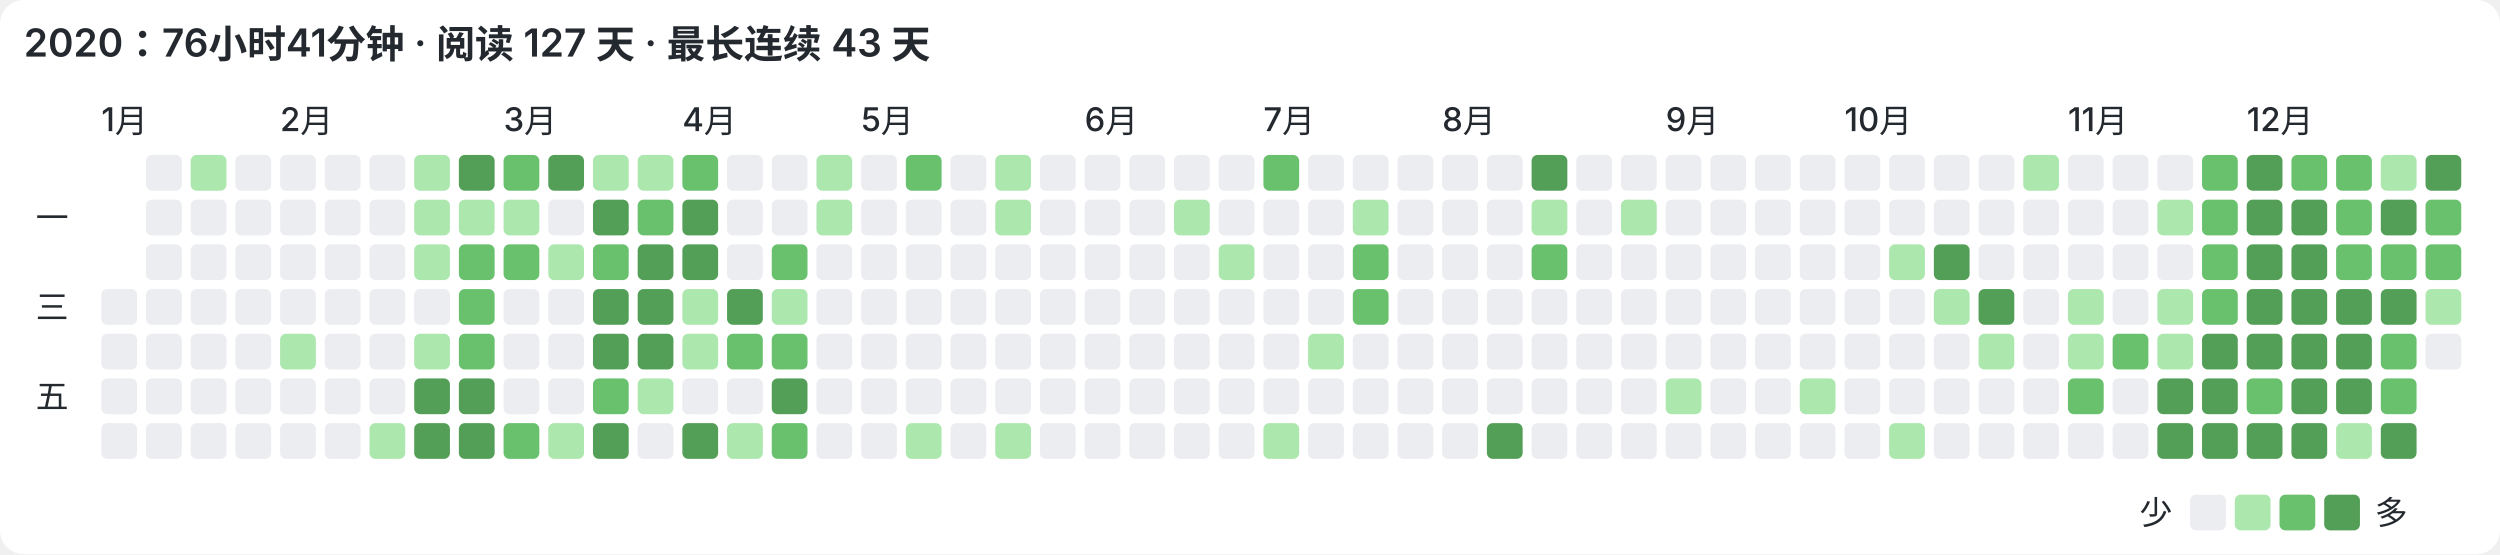
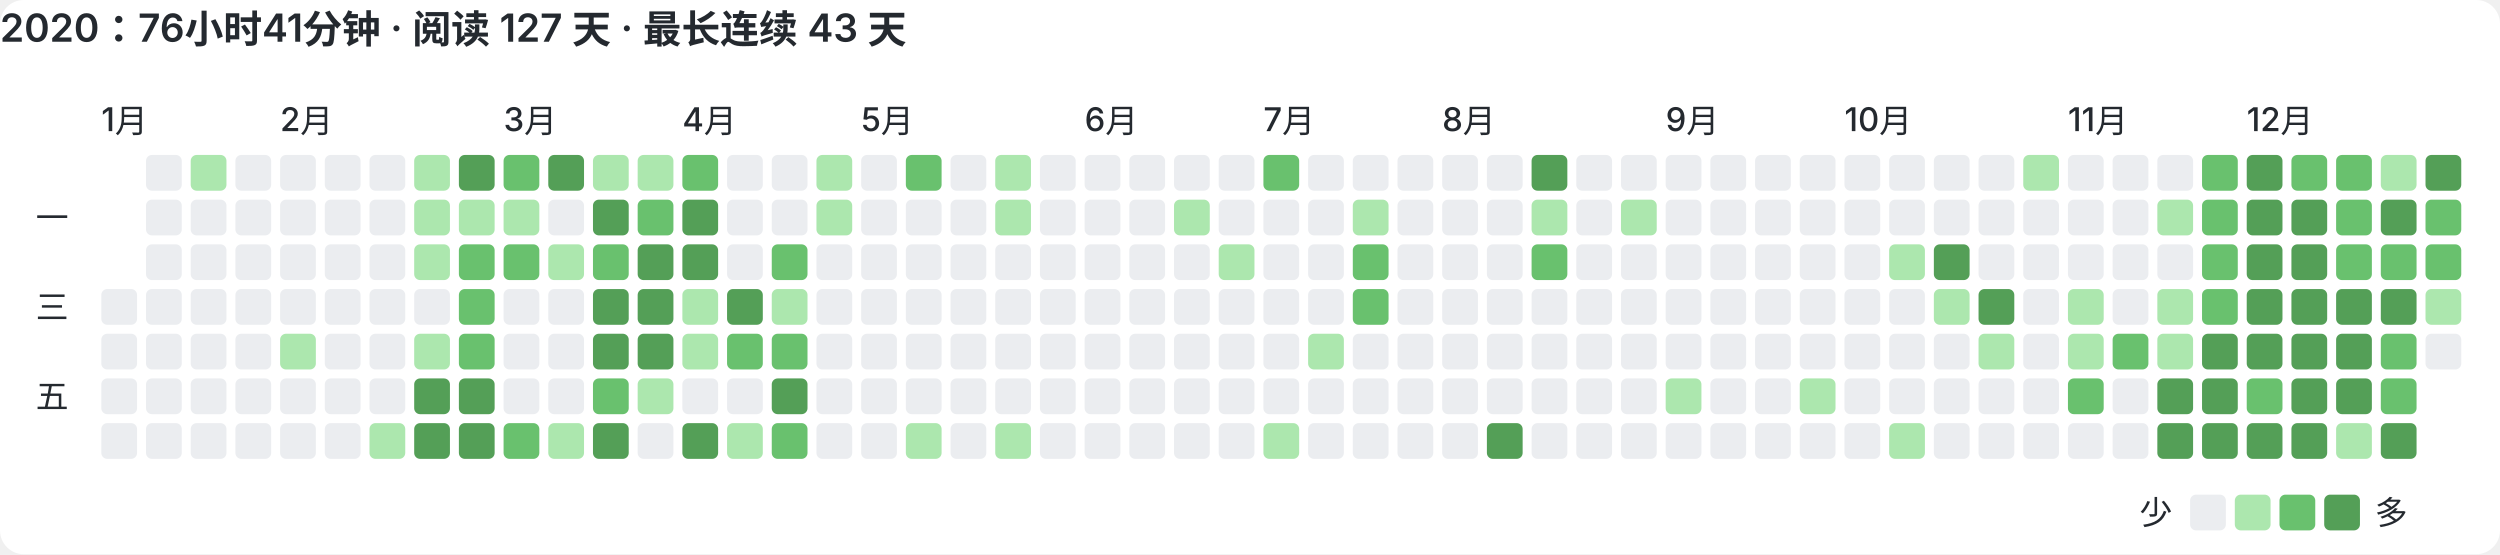
<svg xmlns="http://www.w3.org/2000/svg" width="100%" viewBox="0 0 839 186" preserveAspectRatio="xMinYMin meet" style="display:block;max-width:100%;height:auto" role="img" data-summary="2020：76小时41分钟  ·  阅读 127 天  ·  最长连续 43 天" aria-label="微信读书 · 2020">
  <rect width="100%" height="100%" rx="8" fill="#ffffff" />
  <style>
.label{font:500 11px "PingFang SC","Microsoft YaHei",-apple-system,BlinkMacSystemFont,"Segoe UI",sans-serif}
.summary{font:600 13px "PingFang SC","Microsoft YaHei",-apple-system,BlinkMacSystemFont,"Segoe UI",sans-serif}
</style>
-   <text class="summary" x="8" y="19" fill="#24292f">2020：76小时41分钟  ·  阅读 127 天  ·  最长连续 43 天</text>
+   <text class="summary" x="0" y="14" fill="#24292f">2020：76小时41分钟  ·  阅读 127 天  ·  最长连续 43 天</text>
  <text class="label" x="34" y="44" fill="#24292f">1月</text>
  <text class="label" x="94" y="44" fill="#24292f">2月</text>
  <text class="label" x="169" y="44" fill="#24292f">3月</text>
  <text class="label" x="229" y="44" fill="#24292f">4月</text>
  <text class="label" x="289" y="44" fill="#24292f">5月</text>
  <text class="label" x="364" y="44" fill="#24292f">6月</text>
  <text class="label" x="424" y="44" fill="#24292f">7月</text>
  <text class="label" x="484" y="44" fill="#24292f">8月</text>
  <text class="label" x="559" y="44" fill="#24292f">9月</text>
  <text class="label" x="619" y="44" fill="#24292f">10月</text>
  <text class="label" x="694" y="44" fill="#24292f">11月</text>
  <text class="label" x="754" y="44" fill="#24292f">12月</text>
  <text class="label" x="12" y="77" fill="#24292f">一</text>
  <text class="label" x="12" y="107" fill="#24292f">三</text>
  <text class="label" x="12" y="137" fill="#24292f">五</text>
  <rect x="34" y="97" width="12" height="12" rx="2" fill="#ebedf0" data-date="2020-01-01" data-seconds="0">
</rect>
  <rect x="34" y="112" width="12" height="12" rx="2" fill="#ebedf0" data-date="2020-01-02" data-seconds="0">
</rect>
  <rect x="34" y="127" width="12" height="12" rx="2" fill="#ebedf0" data-date="2020-01-03" data-seconds="0">
</rect>
  <rect x="34" y="142" width="12" height="12" rx="2" fill="#ebedf0" data-date="2020-01-04" data-seconds="0">
</rect>
  <rect x="49" y="52" width="12" height="12" rx="2" fill="#ebedf0" data-date="2020-01-05" data-seconds="0">
</rect>
  <rect x="49" y="67" width="12" height="12" rx="2" fill="#ebedf0" data-date="2020-01-06" data-seconds="0">
</rect>
  <rect x="49" y="82" width="12" height="12" rx="2" fill="#ebedf0" data-date="2020-01-07" data-seconds="0">
</rect>
  <rect x="49" y="97" width="12" height="12" rx="2" fill="#ebedf0" data-date="2020-01-08" data-seconds="0">
</rect>
  <rect x="49" y="112" width="12" height="12" rx="2" fill="#ebedf0" data-date="2020-01-09" data-seconds="0">
</rect>
  <rect x="49" y="127" width="12" height="12" rx="2" fill="#ebedf0" data-date="2020-01-10" data-seconds="0">
</rect>
  <rect x="49" y="142" width="12" height="12" rx="2" fill="#ebedf0" data-date="2020-01-11" data-seconds="0">
</rect>
  <rect x="64" y="52" width="12" height="12" rx="2" fill="#ace7ae" data-date="2020-01-12" data-seconds="550">
</rect>
  <rect x="64" y="67" width="12" height="12" rx="2" fill="#ebedf0" data-date="2020-01-13" data-seconds="0">
</rect>
  <rect x="64" y="82" width="12" height="12" rx="2" fill="#ebedf0" data-date="2020-01-14" data-seconds="0">
</rect>
  <rect x="64" y="97" width="12" height="12" rx="2" fill="#ebedf0" data-date="2020-01-15" data-seconds="0">
</rect>
  <rect x="64" y="112" width="12" height="12" rx="2" fill="#ebedf0" data-date="2020-01-16" data-seconds="0">
</rect>
  <rect x="64" y="127" width="12" height="12" rx="2" fill="#ebedf0" data-date="2020-01-17" data-seconds="0">
</rect>
  <rect x="64" y="142" width="12" height="12" rx="2" fill="#ebedf0" data-date="2020-01-18" data-seconds="0">
</rect>
  <rect x="79" y="52" width="12" height="12" rx="2" fill="#ebedf0" data-date="2020-01-19" data-seconds="0">
</rect>
  <rect x="79" y="67" width="12" height="12" rx="2" fill="#ebedf0" data-date="2020-01-20" data-seconds="0">
</rect>
  <rect x="79" y="82" width="12" height="12" rx="2" fill="#ebedf0" data-date="2020-01-21" data-seconds="0">
</rect>
  <rect x="79" y="97" width="12" height="12" rx="2" fill="#ebedf0" data-date="2020-01-22" data-seconds="0">
</rect>
  <rect x="79" y="112" width="12" height="12" rx="2" fill="#ebedf0" data-date="2020-01-23" data-seconds="0">
</rect>
  <rect x="79" y="127" width="12" height="12" rx="2" fill="#ebedf0" data-date="2020-01-24" data-seconds="0">
</rect>
  <rect x="79" y="142" width="12" height="12" rx="2" fill="#ebedf0" data-date="2020-01-25" data-seconds="0">
</rect>
  <rect x="94" y="52" width="12" height="12" rx="2" fill="#ebedf0" data-date="2020-01-26" data-seconds="0">
</rect>
  <rect x="94" y="67" width="12" height="12" rx="2" fill="#ebedf0" data-date="2020-01-27" data-seconds="0">
</rect>
  <rect x="94" y="82" width="12" height="12" rx="2" fill="#ebedf0" data-date="2020-01-28" data-seconds="0">
</rect>
  <rect x="94" y="97" width="12" height="12" rx="2" fill="#ebedf0" data-date="2020-01-29" data-seconds="0">
</rect>
  <rect x="94" y="112" width="12" height="12" rx="2" fill="#ace7ae" data-date="2020-01-30" data-seconds="39">
</rect>
  <rect x="94" y="127" width="12" height="12" rx="2" fill="#ebedf0" data-date="2020-01-31" data-seconds="0">
</rect>
  <rect x="94" y="142" width="12" height="12" rx="2" fill="#ebedf0" data-date="2020-02-01" data-seconds="0">
</rect>
  <rect x="109" y="52" width="12" height="12" rx="2" fill="#ebedf0" data-date="2020-02-02" data-seconds="0">
</rect>
  <rect x="109" y="67" width="12" height="12" rx="2" fill="#ebedf0" data-date="2020-02-03" data-seconds="0">
</rect>
  <rect x="109" y="82" width="12" height="12" rx="2" fill="#ebedf0" data-date="2020-02-04" data-seconds="0">
</rect>
  <rect x="109" y="97" width="12" height="12" rx="2" fill="#ebedf0" data-date="2020-02-05" data-seconds="0">
</rect>
  <rect x="109" y="112" width="12" height="12" rx="2" fill="#ebedf0" data-date="2020-02-06" data-seconds="0">
</rect>
  <rect x="109" y="127" width="12" height="12" rx="2" fill="#ebedf0" data-date="2020-02-07" data-seconds="0">
</rect>
  <rect x="109" y="142" width="12" height="12" rx="2" fill="#ebedf0" data-date="2020-02-08" data-seconds="0">
</rect>
  <rect x="124" y="52" width="12" height="12" rx="2" fill="#ebedf0" data-date="2020-02-09" data-seconds="0">
</rect>
  <rect x="124" y="67" width="12" height="12" rx="2" fill="#ebedf0" data-date="2020-02-10" data-seconds="0">
</rect>
  <rect x="124" y="82" width="12" height="12" rx="2" fill="#ebedf0" data-date="2020-02-11" data-seconds="0">
</rect>
  <rect x="124" y="97" width="12" height="12" rx="2" fill="#ebedf0" data-date="2020-02-12" data-seconds="0">
</rect>
  <rect x="124" y="112" width="12" height="12" rx="2" fill="#ebedf0" data-date="2020-02-13" data-seconds="0">
</rect>
  <rect x="124" y="127" width="12" height="12" rx="2" fill="#ebedf0" data-date="2020-02-14" data-seconds="0">
</rect>
  <rect x="124" y="142" width="12" height="12" rx="2" fill="#ace7ae" data-date="2020-02-15" data-seconds="324">
</rect>
  <rect x="139" y="52" width="12" height="12" rx="2" fill="#ace7ae" data-date="2020-02-16" data-seconds="466">
</rect>
  <rect x="139" y="67" width="12" height="12" rx="2" fill="#ace7ae" data-date="2020-02-17" data-seconds="32">
</rect>
  <rect x="139" y="82" width="12" height="12" rx="2" fill="#ace7ae" data-date="2020-02-18" data-seconds="1">
</rect>
  <rect x="139" y="97" width="12" height="12" rx="2" fill="#ebedf0" data-date="2020-02-19" data-seconds="0">
</rect>
  <rect x="139" y="112" width="12" height="12" rx="2" fill="#ace7ae" data-date="2020-02-20" data-seconds="5">
</rect>
  <rect x="139" y="127" width="12" height="12" rx="2" fill="#549f57" data-date="2020-02-21" data-seconds="2099">
</rect>
  <rect x="139" y="142" width="12" height="12" rx="2" fill="#549f57" data-date="2020-02-22" data-seconds="3423">
</rect>
  <rect x="154" y="52" width="12" height="12" rx="2" fill="#549f57" data-date="2020-02-23" data-seconds="2553">
</rect>
  <rect x="154" y="67" width="12" height="12" rx="2" fill="#ace7ae" data-date="2020-02-24" data-seconds="309">
</rect>
  <rect x="154" y="82" width="12" height="12" rx="2" fill="#69c16e" data-date="2020-02-25" data-seconds="1435">
</rect>
  <rect x="154" y="97" width="12" height="12" rx="2" fill="#69c16e" data-date="2020-02-26" data-seconds="709">
</rect>
  <rect x="154" y="112" width="12" height="12" rx="2" fill="#69c16e" data-date="2020-02-27" data-seconds="1796">
</rect>
  <rect x="154" y="127" width="12" height="12" rx="2" fill="#549f57" data-date="2020-02-28" data-seconds="2364">
</rect>
  <rect x="154" y="142" width="12" height="12" rx="2" fill="#549f57" data-date="2020-02-29" data-seconds="2104">
</rect>
  <rect x="169" y="52" width="12" height="12" rx="2" fill="#69c16e" data-date="2020-03-01" data-seconds="1772">
</rect>
  <rect x="169" y="67" width="12" height="12" rx="2" fill="#ace7ae" data-date="2020-03-02" data-seconds="343">
</rect>
  <rect x="169" y="82" width="12" height="12" rx="2" fill="#69c16e" data-date="2020-03-03" data-seconds="1350">
</rect>
  <rect x="169" y="97" width="12" height="12" rx="2" fill="#ebedf0" data-date="2020-03-04" data-seconds="0">
</rect>
  <rect x="169" y="112" width="12" height="12" rx="2" fill="#ebedf0" data-date="2020-03-05" data-seconds="0">
</rect>
  <rect x="169" y="127" width="12" height="12" rx="2" fill="#ebedf0" data-date="2020-03-06" data-seconds="0">
</rect>
  <rect x="169" y="142" width="12" height="12" rx="2" fill="#69c16e" data-date="2020-03-07" data-seconds="1737">
</rect>
  <rect x="184" y="52" width="12" height="12" rx="2" fill="#549f57" data-date="2020-03-08" data-seconds="2031">
</rect>
  <rect x="184" y="67" width="12" height="12" rx="2" fill="#ebedf0" data-date="2020-03-09" data-seconds="0">
</rect>
  <rect x="184" y="82" width="12" height="12" rx="2" fill="#ace7ae" data-date="2020-03-10" data-seconds="6">
</rect>
  <rect x="184" y="97" width="12" height="12" rx="2" fill="#ebedf0" data-date="2020-03-11" data-seconds="0">
</rect>
  <rect x="184" y="112" width="12" height="12" rx="2" fill="#ebedf0" data-date="2020-03-12" data-seconds="0">
</rect>
  <rect x="184" y="127" width="12" height="12" rx="2" fill="#ebedf0" data-date="2020-03-13" data-seconds="0">
</rect>
  <rect x="184" y="142" width="12" height="12" rx="2" fill="#ace7ae" data-date="2020-03-14" data-seconds="125">
</rect>
  <rect x="199" y="52" width="12" height="12" rx="2" fill="#ace7ae" data-date="2020-03-15" data-seconds="6">
</rect>
  <rect x="199" y="67" width="12" height="12" rx="2" fill="#549f57" data-date="2020-03-16" data-seconds="4288">
</rect>
  <rect x="199" y="82" width="12" height="12" rx="2" fill="#69c16e" data-date="2020-03-17" data-seconds="1620">
</rect>
  <rect x="199" y="97" width="12" height="12" rx="2" fill="#549f57" data-date="2020-03-18" data-seconds="3972">
</rect>
  <rect x="199" y="112" width="12" height="12" rx="2" fill="#549f57" data-date="2020-03-19" data-seconds="2047">
</rect>
  <rect x="199" y="127" width="12" height="12" rx="2" fill="#69c16e" data-date="2020-03-20" data-seconds="695">
</rect>
  <rect x="199" y="142" width="12" height="12" rx="2" fill="#549f57" data-date="2020-03-21" data-seconds="5348">
</rect>
  <rect x="214" y="52" width="12" height="12" rx="2" fill="#ace7ae" data-date="2020-03-22" data-seconds="528">
</rect>
  <rect x="214" y="67" width="12" height="12" rx="2" fill="#69c16e" data-date="2020-03-23" data-seconds="1305">
</rect>
  <rect x="214" y="82" width="12" height="12" rx="2" fill="#549f57" data-date="2020-03-24" data-seconds="2191">
</rect>
  <rect x="214" y="97" width="12" height="12" rx="2" fill="#549f57" data-date="2020-03-25" data-seconds="4401">
</rect>
  <rect x="214" y="112" width="12" height="12" rx="2" fill="#549f57" data-date="2020-03-26" data-seconds="6132">
</rect>
  <rect x="214" y="127" width="12" height="12" rx="2" fill="#ace7ae" data-date="2020-03-27" data-seconds="121">
</rect>
  <rect x="214" y="142" width="12" height="12" rx="2" fill="#ebedf0" data-date="2020-03-28" data-seconds="0">
</rect>
  <rect x="229" y="52" width="12" height="12" rx="2" fill="#69c16e" data-date="2020-03-29" data-seconds="776">
</rect>
  <rect x="229" y="67" width="12" height="12" rx="2" fill="#549f57" data-date="2020-03-30" data-seconds="8886">
</rect>
  <rect x="229" y="82" width="12" height="12" rx="2" fill="#549f57" data-date="2020-03-31" data-seconds="1910">
</rect>
  <rect x="229" y="97" width="12" height="12" rx="2" fill="#ace7ae" data-date="2020-04-01" data-seconds="9">
</rect>
  <rect x="229" y="112" width="12" height="12" rx="2" fill="#ace7ae" data-date="2020-04-02" data-seconds="476">
</rect>
  <rect x="229" y="127" width="12" height="12" rx="2" fill="#ebedf0" data-date="2020-04-03" data-seconds="0">
</rect>
  <rect x="229" y="142" width="12" height="12" rx="2" fill="#549f57" data-date="2020-04-04" data-seconds="1980">
</rect>
  <rect x="244" y="52" width="12" height="12" rx="2" fill="#ebedf0" data-date="2020-04-05" data-seconds="0">
</rect>
  <rect x="244" y="67" width="12" height="12" rx="2" fill="#ebedf0" data-date="2020-04-06" data-seconds="0">
</rect>
  <rect x="244" y="82" width="12" height="12" rx="2" fill="#ebedf0" data-date="2020-04-07" data-seconds="0">
</rect>
  <rect x="244" y="97" width="12" height="12" rx="2" fill="#549f57" data-date="2020-04-08" data-seconds="3225">
</rect>
  <rect x="244" y="112" width="12" height="12" rx="2" fill="#69c16e" data-date="2020-04-09" data-seconds="738">
</rect>
  <rect x="244" y="127" width="12" height="12" rx="2" fill="#ebedf0" data-date="2020-04-10" data-seconds="0">
</rect>
  <rect x="244" y="142" width="12" height="12" rx="2" fill="#ace7ae" data-date="2020-04-11" data-seconds="179">
</rect>
  <rect x="259" y="52" width="12" height="12" rx="2" fill="#ebedf0" data-date="2020-04-12" data-seconds="0">
</rect>
  <rect x="259" y="67" width="12" height="12" rx="2" fill="#ebedf0" data-date="2020-04-13" data-seconds="0">
</rect>
  <rect x="259" y="82" width="12" height="12" rx="2" fill="#69c16e" data-date="2020-04-14" data-seconds="1272">
</rect>
  <rect x="259" y="97" width="12" height="12" rx="2" fill="#ace7ae" data-date="2020-04-15" data-seconds="423">
</rect>
  <rect x="259" y="112" width="12" height="12" rx="2" fill="#69c16e" data-date="2020-04-16" data-seconds="1465">
</rect>
  <rect x="259" y="127" width="12" height="12" rx="2" fill="#549f57" data-date="2020-04-17" data-seconds="1867">
</rect>
  <rect x="259" y="142" width="12" height="12" rx="2" fill="#69c16e" data-date="2020-04-18" data-seconds="1236">
</rect>
  <rect x="274" y="52" width="12" height="12" rx="2" fill="#ace7ae" data-date="2020-04-19" data-seconds="274">
</rect>
  <rect x="274" y="67" width="12" height="12" rx="2" fill="#ace7ae" data-date="2020-04-20" data-seconds="344">
</rect>
  <rect x="274" y="82" width="12" height="12" rx="2" fill="#ebedf0" data-date="2020-04-21" data-seconds="0">
</rect>
  <rect x="274" y="97" width="12" height="12" rx="2" fill="#ebedf0" data-date="2020-04-22" data-seconds="0">
</rect>
  <rect x="274" y="112" width="12" height="12" rx="2" fill="#ebedf0" data-date="2020-04-23" data-seconds="0">
</rect>
  <rect x="274" y="127" width="12" height="12" rx="2" fill="#ebedf0" data-date="2020-04-24" data-seconds="0">
</rect>
  <rect x="274" y="142" width="12" height="12" rx="2" fill="#ebedf0" data-date="2020-04-25" data-seconds="0">
</rect>
  <rect x="289" y="52" width="12" height="12" rx="2" fill="#ebedf0" data-date="2020-04-26" data-seconds="0">
</rect>
  <rect x="289" y="67" width="12" height="12" rx="2" fill="#ebedf0" data-date="2020-04-27" data-seconds="0">
</rect>
  <rect x="289" y="82" width="12" height="12" rx="2" fill="#ebedf0" data-date="2020-04-28" data-seconds="0">
</rect>
  <rect x="289" y="97" width="12" height="12" rx="2" fill="#ebedf0" data-date="2020-04-29" data-seconds="0">
</rect>
  <rect x="289" y="112" width="12" height="12" rx="2" fill="#ebedf0" data-date="2020-04-30" data-seconds="0">
</rect>
  <rect x="289" y="127" width="12" height="12" rx="2" fill="#ebedf0" data-date="2020-05-01" data-seconds="0">
</rect>
  <rect x="289" y="142" width="12" height="12" rx="2" fill="#ebedf0" data-date="2020-05-02" data-seconds="0">
</rect>
  <rect x="304" y="52" width="12" height="12" rx="2" fill="#69c16e" data-date="2020-05-03" data-seconds="1032">
</rect>
  <rect x="304" y="67" width="12" height="12" rx="2" fill="#ebedf0" data-date="2020-05-04" data-seconds="0">
</rect>
  <rect x="304" y="82" width="12" height="12" rx="2" fill="#ebedf0" data-date="2020-05-05" data-seconds="0">
</rect>
  <rect x="304" y="97" width="12" height="12" rx="2" fill="#ebedf0" data-date="2020-05-06" data-seconds="0">
</rect>
  <rect x="304" y="112" width="12" height="12" rx="2" fill="#ebedf0" data-date="2020-05-07" data-seconds="0">
</rect>
  <rect x="304" y="127" width="12" height="12" rx="2" fill="#ebedf0" data-date="2020-05-08" data-seconds="0">
</rect>
  <rect x="304" y="142" width="12" height="12" rx="2" fill="#ace7ae" data-date="2020-05-09" data-seconds="422">
</rect>
  <rect x="319" y="52" width="12" height="12" rx="2" fill="#ebedf0" data-date="2020-05-10" data-seconds="0">
</rect>
  <rect x="319" y="67" width="12" height="12" rx="2" fill="#ebedf0" data-date="2020-05-11" data-seconds="0">
</rect>
  <rect x="319" y="82" width="12" height="12" rx="2" fill="#ebedf0" data-date="2020-05-12" data-seconds="0">
</rect>
  <rect x="319" y="97" width="12" height="12" rx="2" fill="#ebedf0" data-date="2020-05-13" data-seconds="0">
</rect>
  <rect x="319" y="112" width="12" height="12" rx="2" fill="#ebedf0" data-date="2020-05-14" data-seconds="0">
</rect>
  <rect x="319" y="127" width="12" height="12" rx="2" fill="#ebedf0" data-date="2020-05-15" data-seconds="0">
</rect>
  <rect x="319" y="142" width="12" height="12" rx="2" fill="#ebedf0" data-date="2020-05-16" data-seconds="0">
</rect>
  <rect x="334" y="52" width="12" height="12" rx="2" fill="#ace7ae" data-date="2020-05-17" data-seconds="396">
</rect>
  <rect x="334" y="67" width="12" height="12" rx="2" fill="#ace7ae" data-date="2020-05-18" data-seconds="93">
</rect>
  <rect x="334" y="82" width="12" height="12" rx="2" fill="#ebedf0" data-date="2020-05-19" data-seconds="0">
</rect>
  <rect x="334" y="97" width="12" height="12" rx="2" fill="#ebedf0" data-date="2020-05-20" data-seconds="0">
</rect>
  <rect x="334" y="112" width="12" height="12" rx="2" fill="#ebedf0" data-date="2020-05-21" data-seconds="0">
</rect>
  <rect x="334" y="127" width="12" height="12" rx="2" fill="#ebedf0" data-date="2020-05-22" data-seconds="0">
</rect>
  <rect x="334" y="142" width="12" height="12" rx="2" fill="#ace7ae" data-date="2020-05-23" data-seconds="231">
</rect>
  <rect x="349" y="52" width="12" height="12" rx="2" fill="#ebedf0" data-date="2020-05-24" data-seconds="0">
</rect>
  <rect x="349" y="67" width="12" height="12" rx="2" fill="#ebedf0" data-date="2020-05-25" data-seconds="0">
</rect>
  <rect x="349" y="82" width="12" height="12" rx="2" fill="#ebedf0" data-date="2020-05-26" data-seconds="0">
</rect>
  <rect x="349" y="97" width="12" height="12" rx="2" fill="#ebedf0" data-date="2020-05-27" data-seconds="0">
</rect>
  <rect x="349" y="112" width="12" height="12" rx="2" fill="#ebedf0" data-date="2020-05-28" data-seconds="0">
</rect>
  <rect x="349" y="127" width="12" height="12" rx="2" fill="#ebedf0" data-date="2020-05-29" data-seconds="0">
</rect>
  <rect x="349" y="142" width="12" height="12" rx="2" fill="#ebedf0" data-date="2020-05-30" data-seconds="0">
</rect>
  <rect x="364" y="52" width="12" height="12" rx="2" fill="#ebedf0" data-date="2020-05-31" data-seconds="0">
</rect>
  <rect x="364" y="67" width="12" height="12" rx="2" fill="#ebedf0" data-date="2020-06-01" data-seconds="0">
</rect>
  <rect x="364" y="82" width="12" height="12" rx="2" fill="#ebedf0" data-date="2020-06-02" data-seconds="0">
</rect>
  <rect x="364" y="97" width="12" height="12" rx="2" fill="#ebedf0" data-date="2020-06-03" data-seconds="0">
</rect>
  <rect x="364" y="112" width="12" height="12" rx="2" fill="#ebedf0" data-date="2020-06-04" data-seconds="0">
</rect>
  <rect x="364" y="127" width="12" height="12" rx="2" fill="#ebedf0" data-date="2020-06-05" data-seconds="0">
</rect>
  <rect x="364" y="142" width="12" height="12" rx="2" fill="#ebedf0" data-date="2020-06-06" data-seconds="0">
</rect>
  <rect x="379" y="52" width="12" height="12" rx="2" fill="#ebedf0" data-date="2020-06-07" data-seconds="0">
</rect>
  <rect x="379" y="67" width="12" height="12" rx="2" fill="#ebedf0" data-date="2020-06-08" data-seconds="0">
</rect>
  <rect x="379" y="82" width="12" height="12" rx="2" fill="#ebedf0" data-date="2020-06-09" data-seconds="0">
</rect>
  <rect x="379" y="97" width="12" height="12" rx="2" fill="#ebedf0" data-date="2020-06-10" data-seconds="0">
</rect>
  <rect x="379" y="112" width="12" height="12" rx="2" fill="#ebedf0" data-date="2020-06-11" data-seconds="0">
</rect>
  <rect x="379" y="127" width="12" height="12" rx="2" fill="#ebedf0" data-date="2020-06-12" data-seconds="0">
</rect>
  <rect x="379" y="142" width="12" height="12" rx="2" fill="#ebedf0" data-date="2020-06-13" data-seconds="0">
</rect>
  <rect x="394" y="52" width="12" height="12" rx="2" fill="#ebedf0" data-date="2020-06-14" data-seconds="0">
</rect>
  <rect x="394" y="67" width="12" height="12" rx="2" fill="#ace7ae" data-date="2020-06-15" data-seconds="587">
</rect>
  <rect x="394" y="82" width="12" height="12" rx="2" fill="#ebedf0" data-date="2020-06-16" data-seconds="0">
</rect>
  <rect x="394" y="97" width="12" height="12" rx="2" fill="#ebedf0" data-date="2020-06-17" data-seconds="0">
</rect>
  <rect x="394" y="112" width="12" height="12" rx="2" fill="#ebedf0" data-date="2020-06-18" data-seconds="0">
</rect>
  <rect x="394" y="127" width="12" height="12" rx="2" fill="#ebedf0" data-date="2020-06-19" data-seconds="0">
</rect>
  <rect x="394" y="142" width="12" height="12" rx="2" fill="#ebedf0" data-date="2020-06-20" data-seconds="0">
</rect>
  <rect x="409" y="52" width="12" height="12" rx="2" fill="#ebedf0" data-date="2020-06-21" data-seconds="0">
</rect>
  <rect x="409" y="67" width="12" height="12" rx="2" fill="#ebedf0" data-date="2020-06-22" data-seconds="0">
</rect>
  <rect x="409" y="82" width="12" height="12" rx="2" fill="#ace7ae" data-date="2020-06-23" data-seconds="342">
</rect>
  <rect x="409" y="97" width="12" height="12" rx="2" fill="#ebedf0" data-date="2020-06-24" data-seconds="0">
</rect>
  <rect x="409" y="112" width="12" height="12" rx="2" fill="#ebedf0" data-date="2020-06-25" data-seconds="0">
</rect>
  <rect x="409" y="127" width="12" height="12" rx="2" fill="#ebedf0" data-date="2020-06-26" data-seconds="0">
</rect>
  <rect x="409" y="142" width="12" height="12" rx="2" fill="#ebedf0" data-date="2020-06-27" data-seconds="0">
</rect>
  <rect x="424" y="52" width="12" height="12" rx="2" fill="#69c16e" data-date="2020-06-28" data-seconds="1226">
</rect>
  <rect x="424" y="67" width="12" height="12" rx="2" fill="#ebedf0" data-date="2020-06-29" data-seconds="0">
</rect>
  <rect x="424" y="82" width="12" height="12" rx="2" fill="#ebedf0" data-date="2020-06-30" data-seconds="0">
</rect>
  <rect x="424" y="97" width="12" height="12" rx="2" fill="#ebedf0" data-date="2020-07-01" data-seconds="0">
</rect>
  <rect x="424" y="112" width="12" height="12" rx="2" fill="#ebedf0" data-date="2020-07-02" data-seconds="0">
</rect>
  <rect x="424" y="127" width="12" height="12" rx="2" fill="#ebedf0" data-date="2020-07-03" data-seconds="0">
</rect>
  <rect x="424" y="142" width="12" height="12" rx="2" fill="#ace7ae" data-date="2020-07-04" data-seconds="4">
</rect>
  <rect x="439" y="52" width="12" height="12" rx="2" fill="#ebedf0" data-date="2020-07-05" data-seconds="0">
</rect>
  <rect x="439" y="67" width="12" height="12" rx="2" fill="#ebedf0" data-date="2020-07-06" data-seconds="0">
</rect>
  <rect x="439" y="82" width="12" height="12" rx="2" fill="#ebedf0" data-date="2020-07-07" data-seconds="0">
</rect>
  <rect x="439" y="97" width="12" height="12" rx="2" fill="#ebedf0" data-date="2020-07-08" data-seconds="0">
</rect>
  <rect x="439" y="112" width="12" height="12" rx="2" fill="#ace7ae" data-date="2020-07-09" data-seconds="108">
</rect>
  <rect x="439" y="127" width="12" height="12" rx="2" fill="#ebedf0" data-date="2020-07-10" data-seconds="0">
</rect>
  <rect x="439" y="142" width="12" height="12" rx="2" fill="#ebedf0" data-date="2020-07-11" data-seconds="0">
</rect>
  <rect x="454" y="52" width="12" height="12" rx="2" fill="#ebedf0" data-date="2020-07-12" data-seconds="0">
</rect>
  <rect x="454" y="67" width="12" height="12" rx="2" fill="#ace7ae" data-date="2020-07-13" data-seconds="108">
</rect>
  <rect x="454" y="82" width="12" height="12" rx="2" fill="#69c16e" data-date="2020-07-14" data-seconds="1193">
</rect>
  <rect x="454" y="97" width="12" height="12" rx="2" fill="#69c16e" data-date="2020-07-15" data-seconds="1294">
</rect>
  <rect x="454" y="112" width="12" height="12" rx="2" fill="#ebedf0" data-date="2020-07-16" data-seconds="0">
</rect>
  <rect x="454" y="127" width="12" height="12" rx="2" fill="#ebedf0" data-date="2020-07-17" data-seconds="0">
</rect>
  <rect x="454" y="142" width="12" height="12" rx="2" fill="#ebedf0" data-date="2020-07-18" data-seconds="0">
</rect>
  <rect x="469" y="52" width="12" height="12" rx="2" fill="#ebedf0" data-date="2020-07-19" data-seconds="0">
</rect>
  <rect x="469" y="67" width="12" height="12" rx="2" fill="#ebedf0" data-date="2020-07-20" data-seconds="0">
</rect>
  <rect x="469" y="82" width="12" height="12" rx="2" fill="#ebedf0" data-date="2020-07-21" data-seconds="0">
</rect>
  <rect x="469" y="97" width="12" height="12" rx="2" fill="#ebedf0" data-date="2020-07-22" data-seconds="0">
</rect>
  <rect x="469" y="112" width="12" height="12" rx="2" fill="#ebedf0" data-date="2020-07-23" data-seconds="0">
</rect>
  <rect x="469" y="127" width="12" height="12" rx="2" fill="#ebedf0" data-date="2020-07-24" data-seconds="0">
</rect>
  <rect x="469" y="142" width="12" height="12" rx="2" fill="#ebedf0" data-date="2020-07-25" data-seconds="0">
</rect>
  <rect x="484" y="52" width="12" height="12" rx="2" fill="#ebedf0" data-date="2020-07-26" data-seconds="0">
</rect>
  <rect x="484" y="67" width="12" height="12" rx="2" fill="#ebedf0" data-date="2020-07-27" data-seconds="0">
</rect>
  <rect x="484" y="82" width="12" height="12" rx="2" fill="#ebedf0" data-date="2020-07-28" data-seconds="0">
</rect>
  <rect x="484" y="97" width="12" height="12" rx="2" fill="#ebedf0" data-date="2020-07-29" data-seconds="0">
</rect>
  <rect x="484" y="112" width="12" height="12" rx="2" fill="#ebedf0" data-date="2020-07-30" data-seconds="0">
</rect>
  <rect x="484" y="127" width="12" height="12" rx="2" fill="#ebedf0" data-date="2020-07-31" data-seconds="0">
</rect>
  <rect x="484" y="142" width="12" height="12" rx="2" fill="#ebedf0" data-date="2020-08-01" data-seconds="0">
</rect>
  <rect x="499" y="52" width="12" height="12" rx="2" fill="#ebedf0" data-date="2020-08-02" data-seconds="0">
</rect>
  <rect x="499" y="67" width="12" height="12" rx="2" fill="#ebedf0" data-date="2020-08-03" data-seconds="0">
</rect>
  <rect x="499" y="82" width="12" height="12" rx="2" fill="#ebedf0" data-date="2020-08-04" data-seconds="0">
</rect>
  <rect x="499" y="97" width="12" height="12" rx="2" fill="#ebedf0" data-date="2020-08-05" data-seconds="0">
</rect>
  <rect x="499" y="112" width="12" height="12" rx="2" fill="#ebedf0" data-date="2020-08-06" data-seconds="0">
</rect>
  <rect x="499" y="127" width="12" height="12" rx="2" fill="#ebedf0" data-date="2020-08-07" data-seconds="0">
</rect>
  <rect x="499" y="142" width="12" height="12" rx="2" fill="#549f57" data-date="2020-08-08" data-seconds="3275">
</rect>
  <rect x="514" y="52" width="12" height="12" rx="2" fill="#549f57" data-date="2020-08-09" data-seconds="3068">
</rect>
  <rect x="514" y="67" width="12" height="12" rx="2" fill="#ace7ae" data-date="2020-08-10" data-seconds="451">
</rect>
  <rect x="514" y="82" width="12" height="12" rx="2" fill="#69c16e" data-date="2020-08-11" data-seconds="727">
</rect>
  <rect x="514" y="97" width="12" height="12" rx="2" fill="#ebedf0" data-date="2020-08-12" data-seconds="0">
</rect>
  <rect x="514" y="112" width="12" height="12" rx="2" fill="#ebedf0" data-date="2020-08-13" data-seconds="0">
</rect>
  <rect x="514" y="127" width="12" height="12" rx="2" fill="#ebedf0" data-date="2020-08-14" data-seconds="0">
</rect>
  <rect x="514" y="142" width="12" height="12" rx="2" fill="#ebedf0" data-date="2020-08-15" data-seconds="0">
</rect>
  <rect x="529" y="52" width="12" height="12" rx="2" fill="#ebedf0" data-date="2020-08-16" data-seconds="0">
</rect>
  <rect x="529" y="67" width="12" height="12" rx="2" fill="#ebedf0" data-date="2020-08-17" data-seconds="0">
</rect>
  <rect x="529" y="82" width="12" height="12" rx="2" fill="#ebedf0" data-date="2020-08-18" data-seconds="0">
</rect>
  <rect x="529" y="97" width="12" height="12" rx="2" fill="#ebedf0" data-date="2020-08-19" data-seconds="0">
</rect>
  <rect x="529" y="112" width="12" height="12" rx="2" fill="#ebedf0" data-date="2020-08-20" data-seconds="0">
</rect>
  <rect x="529" y="127" width="12" height="12" rx="2" fill="#ebedf0" data-date="2020-08-21" data-seconds="0">
</rect>
  <rect x="529" y="142" width="12" height="12" rx="2" fill="#ebedf0" data-date="2020-08-22" data-seconds="0">
</rect>
  <rect x="544" y="52" width="12" height="12" rx="2" fill="#ebedf0" data-date="2020-08-23" data-seconds="0">
</rect>
  <rect x="544" y="67" width="12" height="12" rx="2" fill="#ace7ae" data-date="2020-08-24" data-seconds="6">
</rect>
  <rect x="544" y="82" width="12" height="12" rx="2" fill="#ebedf0" data-date="2020-08-25" data-seconds="0">
</rect>
  <rect x="544" y="97" width="12" height="12" rx="2" fill="#ebedf0" data-date="2020-08-26" data-seconds="0">
</rect>
  <rect x="544" y="112" width="12" height="12" rx="2" fill="#ebedf0" data-date="2020-08-27" data-seconds="0">
</rect>
  <rect x="544" y="127" width="12" height="12" rx="2" fill="#ebedf0" data-date="2020-08-28" data-seconds="0">
</rect>
  <rect x="544" y="142" width="12" height="12" rx="2" fill="#ebedf0" data-date="2020-08-29" data-seconds="0">
</rect>
  <rect x="559" y="52" width="12" height="12" rx="2" fill="#ebedf0" data-date="2020-08-30" data-seconds="0">
</rect>
  <rect x="559" y="67" width="12" height="12" rx="2" fill="#ebedf0" data-date="2020-08-31" data-seconds="0">
</rect>
  <rect x="559" y="82" width="12" height="12" rx="2" fill="#ebedf0" data-date="2020-09-01" data-seconds="0">
</rect>
  <rect x="559" y="97" width="12" height="12" rx="2" fill="#ebedf0" data-date="2020-09-02" data-seconds="0">
</rect>
  <rect x="559" y="112" width="12" height="12" rx="2" fill="#ebedf0" data-date="2020-09-03" data-seconds="0">
</rect>
  <rect x="559" y="127" width="12" height="12" rx="2" fill="#ace7ae" data-date="2020-09-04" data-seconds="124">
</rect>
  <rect x="559" y="142" width="12" height="12" rx="2" fill="#ebedf0" data-date="2020-09-05" data-seconds="0">
</rect>
  <rect x="574" y="52" width="12" height="12" rx="2" fill="#ebedf0" data-date="2020-09-06" data-seconds="0">
</rect>
  <rect x="574" y="67" width="12" height="12" rx="2" fill="#ebedf0" data-date="2020-09-07" data-seconds="0">
</rect>
  <rect x="574" y="82" width="12" height="12" rx="2" fill="#ebedf0" data-date="2020-09-08" data-seconds="0">
</rect>
  <rect x="574" y="97" width="12" height="12" rx="2" fill="#ebedf0" data-date="2020-09-09" data-seconds="0">
</rect>
  <rect x="574" y="112" width="12" height="12" rx="2" fill="#ebedf0" data-date="2020-09-10" data-seconds="0">
</rect>
  <rect x="574" y="127" width="12" height="12" rx="2" fill="#ebedf0" data-date="2020-09-11" data-seconds="0">
</rect>
  <rect x="574" y="142" width="12" height="12" rx="2" fill="#ebedf0" data-date="2020-09-12" data-seconds="0">
</rect>
  <rect x="589" y="52" width="12" height="12" rx="2" fill="#ebedf0" data-date="2020-09-13" data-seconds="0">
</rect>
  <rect x="589" y="67" width="12" height="12" rx="2" fill="#ebedf0" data-date="2020-09-14" data-seconds="0">
</rect>
  <rect x="589" y="82" width="12" height="12" rx="2" fill="#ebedf0" data-date="2020-09-15" data-seconds="0">
</rect>
  <rect x="589" y="97" width="12" height="12" rx="2" fill="#ebedf0" data-date="2020-09-16" data-seconds="0">
</rect>
  <rect x="589" y="112" width="12" height="12" rx="2" fill="#ebedf0" data-date="2020-09-17" data-seconds="0">
</rect>
  <rect x="589" y="127" width="12" height="12" rx="2" fill="#ebedf0" data-date="2020-09-18" data-seconds="0">
</rect>
  <rect x="589" y="142" width="12" height="12" rx="2" fill="#ebedf0" data-date="2020-09-19" data-seconds="0">
</rect>
  <rect x="604" y="52" width="12" height="12" rx="2" fill="#ebedf0" data-date="2020-09-20" data-seconds="0">
</rect>
  <rect x="604" y="67" width="12" height="12" rx="2" fill="#ebedf0" data-date="2020-09-21" data-seconds="0">
</rect>
  <rect x="604" y="82" width="12" height="12" rx="2" fill="#ebedf0" data-date="2020-09-22" data-seconds="0">
</rect>
  <rect x="604" y="97" width="12" height="12" rx="2" fill="#ebedf0" data-date="2020-09-23" data-seconds="0">
</rect>
  <rect x="604" y="112" width="12" height="12" rx="2" fill="#ebedf0" data-date="2020-09-24" data-seconds="0">
</rect>
  <rect x="604" y="127" width="12" height="12" rx="2" fill="#ace7ae" data-date="2020-09-25" data-seconds="6">
</rect>
  <rect x="604" y="142" width="12" height="12" rx="2" fill="#ebedf0" data-date="2020-09-26" data-seconds="0">
</rect>
  <rect x="619" y="52" width="12" height="12" rx="2" fill="#ebedf0" data-date="2020-09-27" data-seconds="0">
</rect>
  <rect x="619" y="67" width="12" height="12" rx="2" fill="#ebedf0" data-date="2020-09-28" data-seconds="0">
</rect>
  <rect x="619" y="82" width="12" height="12" rx="2" fill="#ebedf0" data-date="2020-09-29" data-seconds="0">
</rect>
  <rect x="619" y="97" width="12" height="12" rx="2" fill="#ebedf0" data-date="2020-09-30" data-seconds="0">
</rect>
  <rect x="619" y="112" width="12" height="12" rx="2" fill="#ebedf0" data-date="2020-10-01" data-seconds="0">
</rect>
  <rect x="619" y="127" width="12" height="12" rx="2" fill="#ebedf0" data-date="2020-10-02" data-seconds="0">
</rect>
  <rect x="619" y="142" width="12" height="12" rx="2" fill="#ebedf0" data-date="2020-10-03" data-seconds="0">
</rect>
  <rect x="634" y="52" width="12" height="12" rx="2" fill="#ebedf0" data-date="2020-10-04" data-seconds="0">
</rect>
  <rect x="634" y="67" width="12" height="12" rx="2" fill="#ebedf0" data-date="2020-10-05" data-seconds="0">
</rect>
  <rect x="634" y="82" width="12" height="12" rx="2" fill="#ace7ae" data-date="2020-10-06" data-seconds="23">
</rect>
  <rect x="634" y="97" width="12" height="12" rx="2" fill="#ebedf0" data-date="2020-10-07" data-seconds="0">
</rect>
  <rect x="634" y="112" width="12" height="12" rx="2" fill="#ebedf0" data-date="2020-10-08" data-seconds="0">
</rect>
  <rect x="634" y="127" width="12" height="12" rx="2" fill="#ebedf0" data-date="2020-10-09" data-seconds="0">
</rect>
  <rect x="634" y="142" width="12" height="12" rx="2" fill="#ace7ae" data-date="2020-10-10" data-seconds="25">
</rect>
  <rect x="649" y="52" width="12" height="12" rx="2" fill="#ebedf0" data-date="2020-10-11" data-seconds="0">
</rect>
  <rect x="649" y="67" width="12" height="12" rx="2" fill="#ebedf0" data-date="2020-10-12" data-seconds="0">
</rect>
  <rect x="649" y="82" width="12" height="12" rx="2" fill="#549f57" data-date="2020-10-13" data-seconds="2052">
</rect>
  <rect x="649" y="97" width="12" height="12" rx="2" fill="#ace7ae" data-date="2020-10-14" data-seconds="546">
</rect>
  <rect x="649" y="112" width="12" height="12" rx="2" fill="#ebedf0" data-date="2020-10-15" data-seconds="0">
</rect>
  <rect x="649" y="127" width="12" height="12" rx="2" fill="#ebedf0" data-date="2020-10-16" data-seconds="0">
</rect>
  <rect x="649" y="142" width="12" height="12" rx="2" fill="#ebedf0" data-date="2020-10-17" data-seconds="0">
</rect>
  <rect x="664" y="52" width="12" height="12" rx="2" fill="#ebedf0" data-date="2020-10-18" data-seconds="0">
</rect>
  <rect x="664" y="67" width="12" height="12" rx="2" fill="#ebedf0" data-date="2020-10-19" data-seconds="0">
</rect>
  <rect x="664" y="82" width="12" height="12" rx="2" fill="#ebedf0" data-date="2020-10-20" data-seconds="0">
</rect>
  <rect x="664" y="97" width="12" height="12" rx="2" fill="#549f57" data-date="2020-10-21" data-seconds="4102">
</rect>
  <rect x="664" y="112" width="12" height="12" rx="2" fill="#ace7ae" data-date="2020-10-22" data-seconds="135">
</rect>
  <rect x="664" y="127" width="12" height="12" rx="2" fill="#ebedf0" data-date="2020-10-23" data-seconds="0">
</rect>
  <rect x="664" y="142" width="12" height="12" rx="2" fill="#ebedf0" data-date="2020-10-24" data-seconds="0">
</rect>
  <rect x="679" y="52" width="12" height="12" rx="2" fill="#ace7ae" data-date="2020-10-25" data-seconds="223">
</rect>
  <rect x="679" y="67" width="12" height="12" rx="2" fill="#ebedf0" data-date="2020-10-26" data-seconds="0">
</rect>
  <rect x="679" y="82" width="12" height="12" rx="2" fill="#ebedf0" data-date="2020-10-27" data-seconds="0">
</rect>
  <rect x="679" y="97" width="12" height="12" rx="2" fill="#ebedf0" data-date="2020-10-28" data-seconds="0">
</rect>
  <rect x="679" y="112" width="12" height="12" rx="2" fill="#ebedf0" data-date="2020-10-29" data-seconds="0">
</rect>
  <rect x="679" y="127" width="12" height="12" rx="2" fill="#ebedf0" data-date="2020-10-30" data-seconds="0">
</rect>
  <rect x="679" y="142" width="12" height="12" rx="2" fill="#ebedf0" data-date="2020-10-31" data-seconds="0">
</rect>
  <rect x="694" y="52" width="12" height="12" rx="2" fill="#ebedf0" data-date="2020-11-01" data-seconds="0">
</rect>
  <rect x="694" y="67" width="12" height="12" rx="2" fill="#ebedf0" data-date="2020-11-02" data-seconds="0">
</rect>
  <rect x="694" y="82" width="12" height="12" rx="2" fill="#ebedf0" data-date="2020-11-03" data-seconds="0">
</rect>
  <rect x="694" y="97" width="12" height="12" rx="2" fill="#ace7ae" data-date="2020-11-04" data-seconds="247">
</rect>
  <rect x="694" y="112" width="12" height="12" rx="2" fill="#ace7ae" data-date="2020-11-05" data-seconds="386">
</rect>
  <rect x="694" y="127" width="12" height="12" rx="2" fill="#69c16e" data-date="2020-11-06" data-seconds="1602">
</rect>
  <rect x="694" y="142" width="12" height="12" rx="2" fill="#ebedf0" data-date="2020-11-07" data-seconds="0">
</rect>
  <rect x="709" y="52" width="12" height="12" rx="2" fill="#ebedf0" data-date="2020-11-08" data-seconds="0">
</rect>
  <rect x="709" y="67" width="12" height="12" rx="2" fill="#ebedf0" data-date="2020-11-09" data-seconds="0">
</rect>
  <rect x="709" y="82" width="12" height="12" rx="2" fill="#ebedf0" data-date="2020-11-10" data-seconds="0">
</rect>
  <rect x="709" y="97" width="12" height="12" rx="2" fill="#ebedf0" data-date="2020-11-11" data-seconds="0">
</rect>
  <rect x="709" y="112" width="12" height="12" rx="2" fill="#69c16e" data-date="2020-11-12" data-seconds="925">
</rect>
  <rect x="709" y="127" width="12" height="12" rx="2" fill="#ebedf0" data-date="2020-11-13" data-seconds="0">
</rect>
  <rect x="709" y="142" width="12" height="12" rx="2" fill="#ebedf0" data-date="2020-11-14" data-seconds="0">
</rect>
  <rect x="724" y="52" width="12" height="12" rx="2" fill="#ebedf0" data-date="2020-11-15" data-seconds="0">
</rect>
  <rect x="724" y="67" width="12" height="12" rx="2" fill="#ace7ae" data-date="2020-11-16" data-seconds="376">
</rect>
  <rect x="724" y="82" width="12" height="12" rx="2" fill="#ebedf0" data-date="2020-11-17" data-seconds="0">
</rect>
  <rect x="724" y="97" width="12" height="12" rx="2" fill="#ace7ae" data-date="2020-11-18" data-seconds="319">
</rect>
  <rect x="724" y="112" width="12" height="12" rx="2" fill="#ace7ae" data-date="2020-11-19" data-seconds="483">
</rect>
  <rect x="724" y="127" width="12" height="12" rx="2" fill="#549f57" data-date="2020-11-20" data-seconds="4994">
</rect>
  <rect x="724" y="142" width="12" height="12" rx="2" fill="#549f57" data-date="2020-11-21" data-seconds="5568">
</rect>
  <rect x="739" y="52" width="12" height="12" rx="2" fill="#69c16e" data-date="2020-11-22" data-seconds="1029">
</rect>
  <rect x="739" y="67" width="12" height="12" rx="2" fill="#69c16e" data-date="2020-11-23" data-seconds="1733">
</rect>
  <rect x="739" y="82" width="12" height="12" rx="2" fill="#69c16e" data-date="2020-11-24" data-seconds="1007">
</rect>
  <rect x="739" y="97" width="12" height="12" rx="2" fill="#69c16e" data-date="2020-11-25" data-seconds="728">
</rect>
  <rect x="739" y="112" width="12" height="12" rx="2" fill="#549f57" data-date="2020-11-26" data-seconds="5446">
</rect>
  <rect x="739" y="127" width="12" height="12" rx="2" fill="#549f57" data-date="2020-11-27" data-seconds="11746">
</rect>
  <rect x="739" y="142" width="12" height="12" rx="2" fill="#549f57" data-date="2020-11-28" data-seconds="3483">
</rect>
  <rect x="754" y="52" width="12" height="12" rx="2" fill="#549f57" data-date="2020-11-29" data-seconds="4728">
</rect>
  <rect x="754" y="67" width="12" height="12" rx="2" fill="#549f57" data-date="2020-11-30" data-seconds="10432">
</rect>
  <rect x="754" y="82" width="12" height="12" rx="2" fill="#549f57" data-date="2020-12-01" data-seconds="11683">
</rect>
  <rect x="754" y="97" width="12" height="12" rx="2" fill="#549f57" data-date="2020-12-02" data-seconds="5220">
</rect>
  <rect x="754" y="112" width="12" height="12" rx="2" fill="#549f57" data-date="2020-12-03" data-seconds="11105">
</rect>
  <rect x="754" y="127" width="12" height="12" rx="2" fill="#69c16e" data-date="2020-12-04" data-seconds="1337">
</rect>
  <rect x="754" y="142" width="12" height="12" rx="2" fill="#549f57" data-date="2020-12-05" data-seconds="3653">
</rect>
  <rect x="769" y="52" width="12" height="12" rx="2" fill="#69c16e" data-date="2020-12-06" data-seconds="977">
</rect>
  <rect x="769" y="67" width="12" height="12" rx="2" fill="#549f57" data-date="2020-12-07" data-seconds="2427">
</rect>
  <rect x="769" y="82" width="12" height="12" rx="2" fill="#549f57" data-date="2020-12-08" data-seconds="1970">
</rect>
  <rect x="769" y="97" width="12" height="12" rx="2" fill="#549f57" data-date="2020-12-09" data-seconds="10541">
</rect>
  <rect x="769" y="112" width="12" height="12" rx="2" fill="#549f57" data-date="2020-12-10" data-seconds="4097">
</rect>
  <rect x="769" y="127" width="12" height="12" rx="2" fill="#549f57" data-date="2020-12-11" data-seconds="3425">
</rect>
  <rect x="769" y="142" width="12" height="12" rx="2" fill="#549f57" data-date="2020-12-12" data-seconds="4843">
</rect>
  <rect x="784" y="52" width="12" height="12" rx="2" fill="#69c16e" data-date="2020-12-13" data-seconds="1533">
</rect>
  <rect x="784" y="67" width="12" height="12" rx="2" fill="#69c16e" data-date="2020-12-14" data-seconds="961">
</rect>
  <rect x="784" y="82" width="12" height="12" rx="2" fill="#69c16e" data-date="2020-12-15" data-seconds="978">
</rect>
  <rect x="784" y="97" width="12" height="12" rx="2" fill="#549f57" data-date="2020-12-16" data-seconds="6798">
</rect>
  <rect x="784" y="112" width="12" height="12" rx="2" fill="#549f57" data-date="2020-12-17" data-seconds="2582">
</rect>
  <rect x="784" y="127" width="12" height="12" rx="2" fill="#549f57" data-date="2020-12-18" data-seconds="7048">
</rect>
  <rect x="784" y="142" width="12" height="12" rx="2" fill="#ace7ae" data-date="2020-12-19" data-seconds="8">
</rect>
  <rect x="799" y="52" width="12" height="12" rx="2" fill="#ace7ae" data-date="2020-12-20" data-seconds="18">
</rect>
  <rect x="799" y="67" width="12" height="12" rx="2" fill="#549f57" data-date="2020-12-21" data-seconds="3028">
</rect>
  <rect x="799" y="82" width="12" height="12" rx="2" fill="#69c16e" data-date="2020-12-22" data-seconds="1675">
</rect>
  <rect x="799" y="97" width="12" height="12" rx="2" fill="#549f57" data-date="2020-12-23" data-seconds="5469">
</rect>
  <rect x="799" y="112" width="12" height="12" rx="2" fill="#69c16e" data-date="2020-12-24" data-seconds="1754">
</rect>
  <rect x="799" y="127" width="12" height="12" rx="2" fill="#69c16e" data-date="2020-12-25" data-seconds="1172">
</rect>
  <rect x="799" y="142" width="12" height="12" rx="2" fill="#549f57" data-date="2020-12-26" data-seconds="14631">
</rect>
  <rect x="814" y="52" width="12" height="12" rx="2" fill="#549f57" data-date="2020-12-27" data-seconds="3740">
</rect>
  <rect x="814" y="67" width="12" height="12" rx="2" fill="#69c16e" data-date="2020-12-28" data-seconds="1188">
</rect>
  <rect x="814" y="82" width="12" height="12" rx="2" fill="#69c16e" data-date="2020-12-29" data-seconds="1734">
</rect>
  <rect x="814" y="97" width="12" height="12" rx="2" fill="#ace7ae" data-date="2020-12-30" data-seconds="148">
</rect>
  <rect x="814" y="112" width="12" height="12" rx="2" fill="#ebedf0" data-date="2020-12-31" data-seconds="0">
</rect>
  <text class="label" x="718" y="176" fill="#24292f">少</text>
  <rect x="735" y="166" width="12" height="12" rx="2" fill="#ebedf0" />
  <rect x="750" y="166" width="12" height="12" rx="2" fill="#ace7ae" />
  <rect x="765" y="166" width="12" height="12" rx="2" fill="#69c16e" />
  <rect x="780" y="166" width="12" height="12" rx="2" fill="#549f57" />
  <text class="label" x="797" y="176" fill="#24292f">多</text>
</svg>
